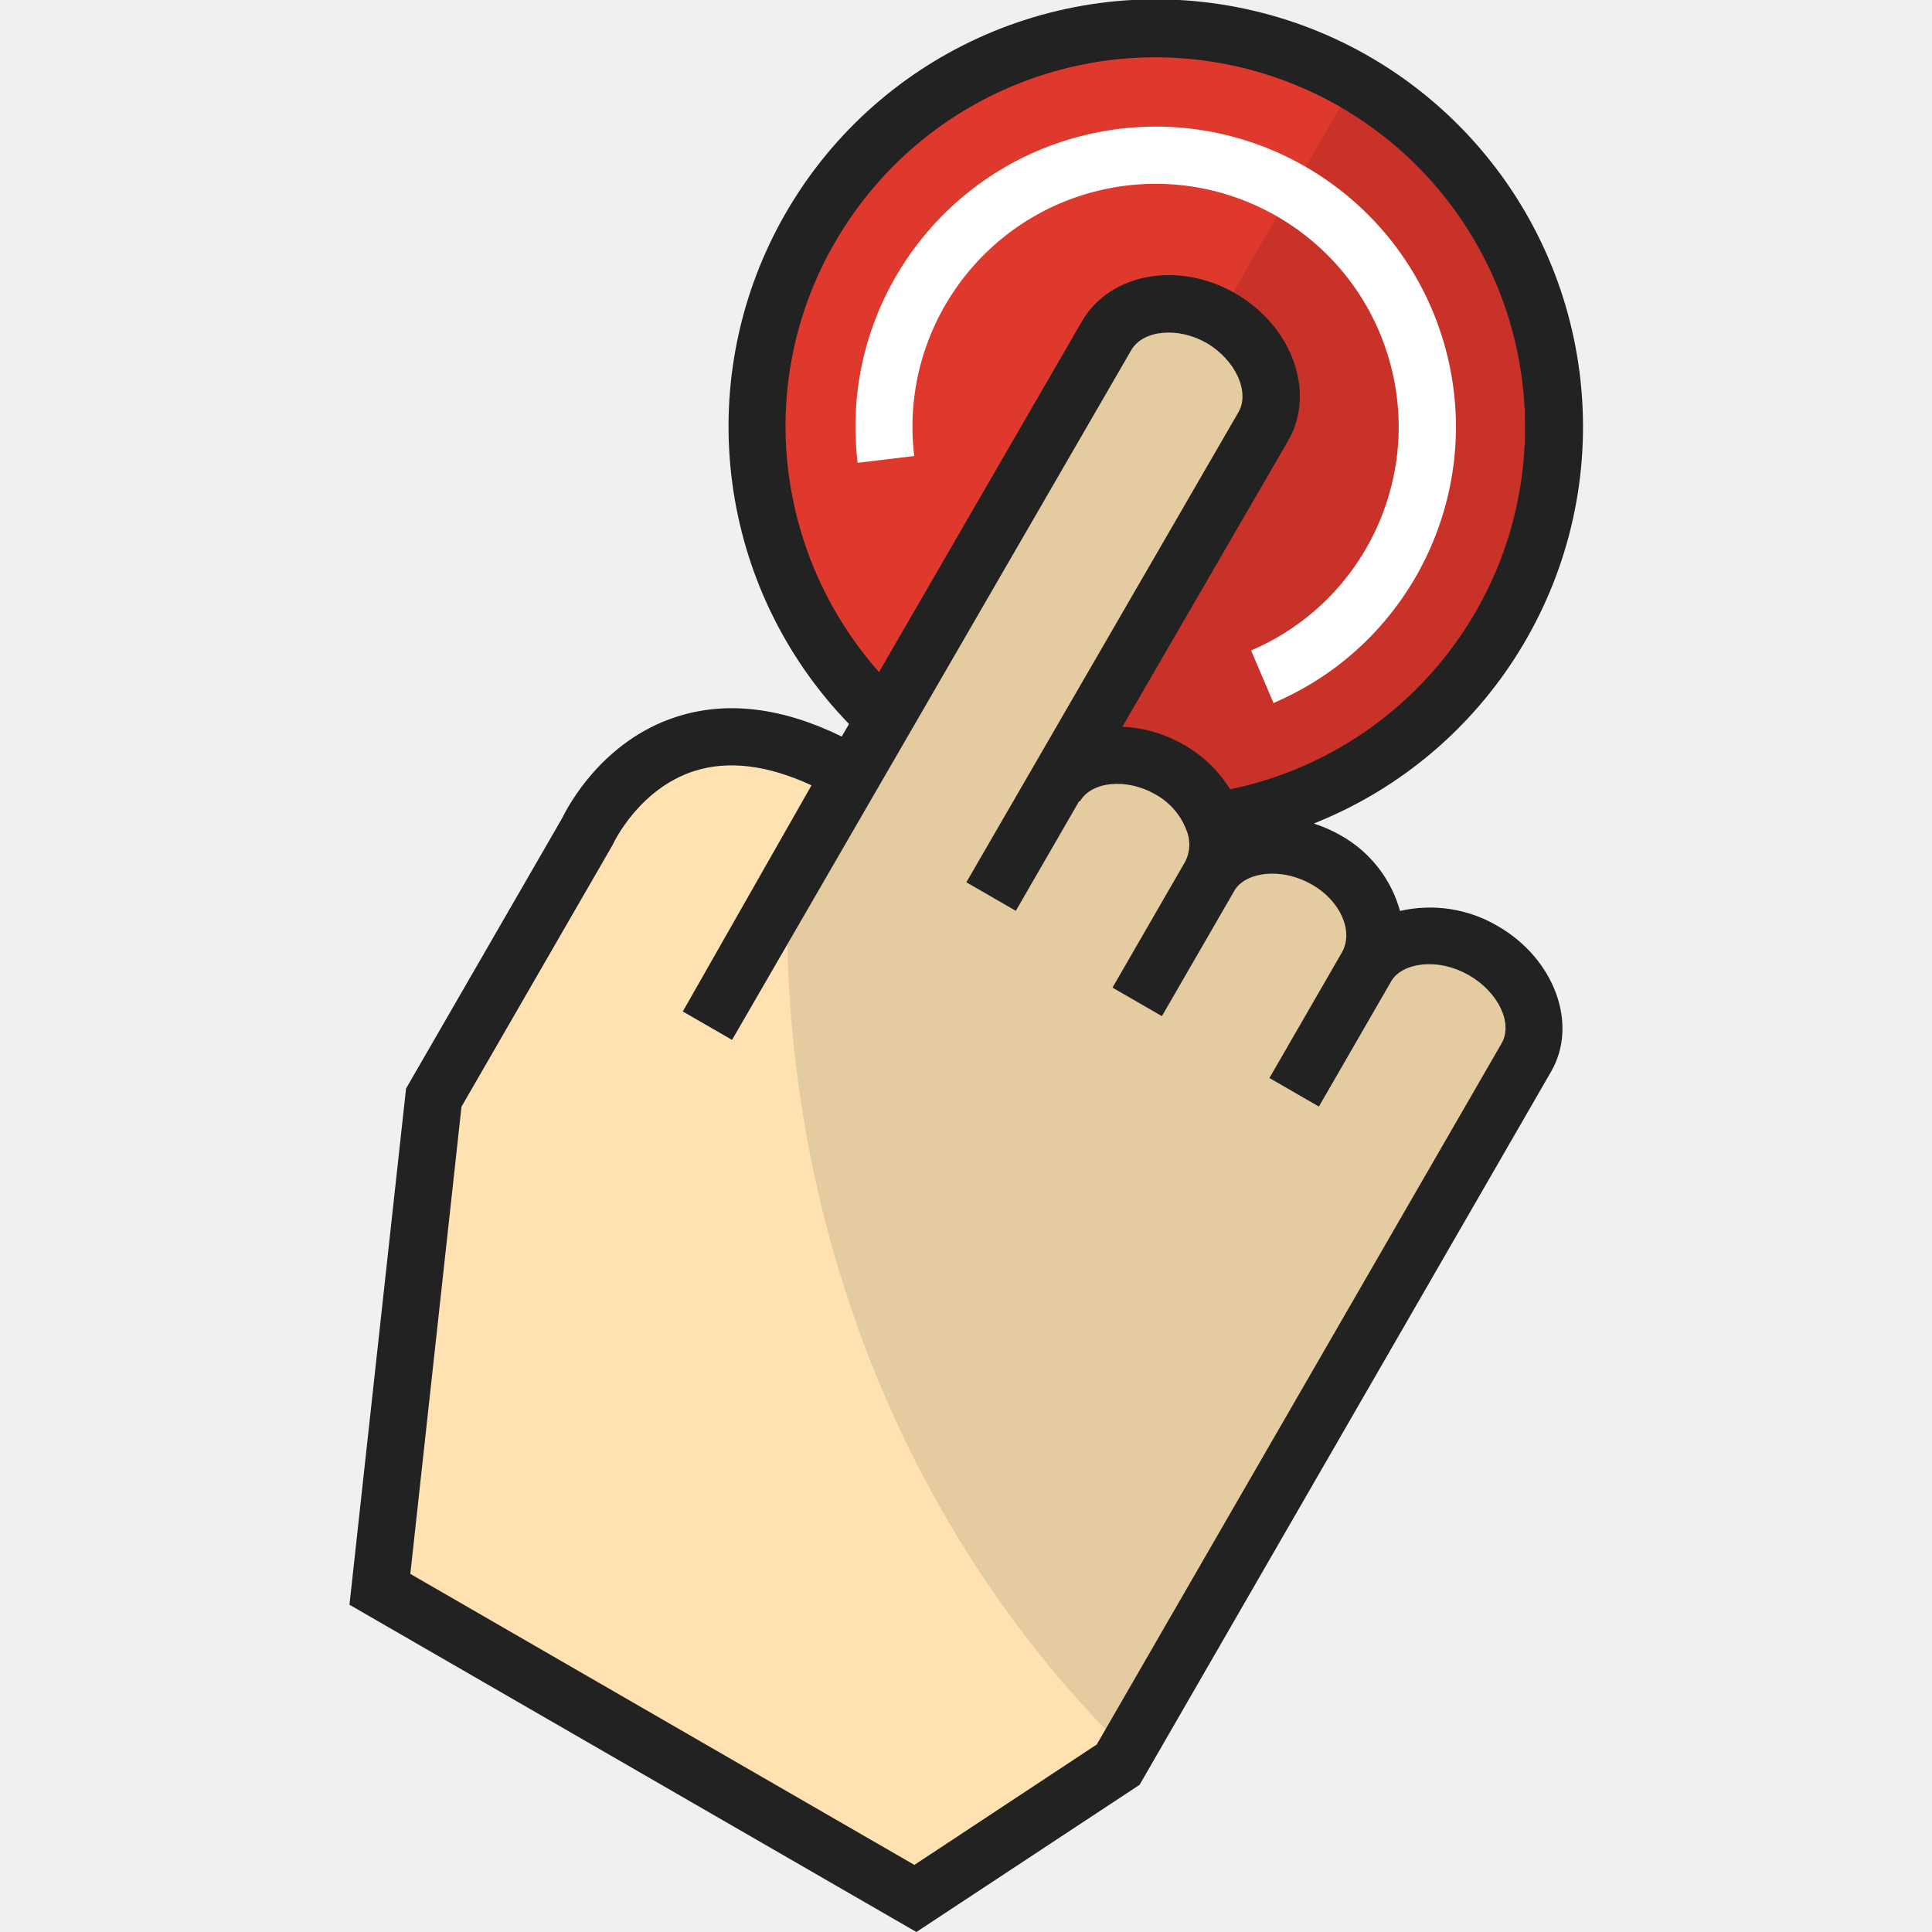
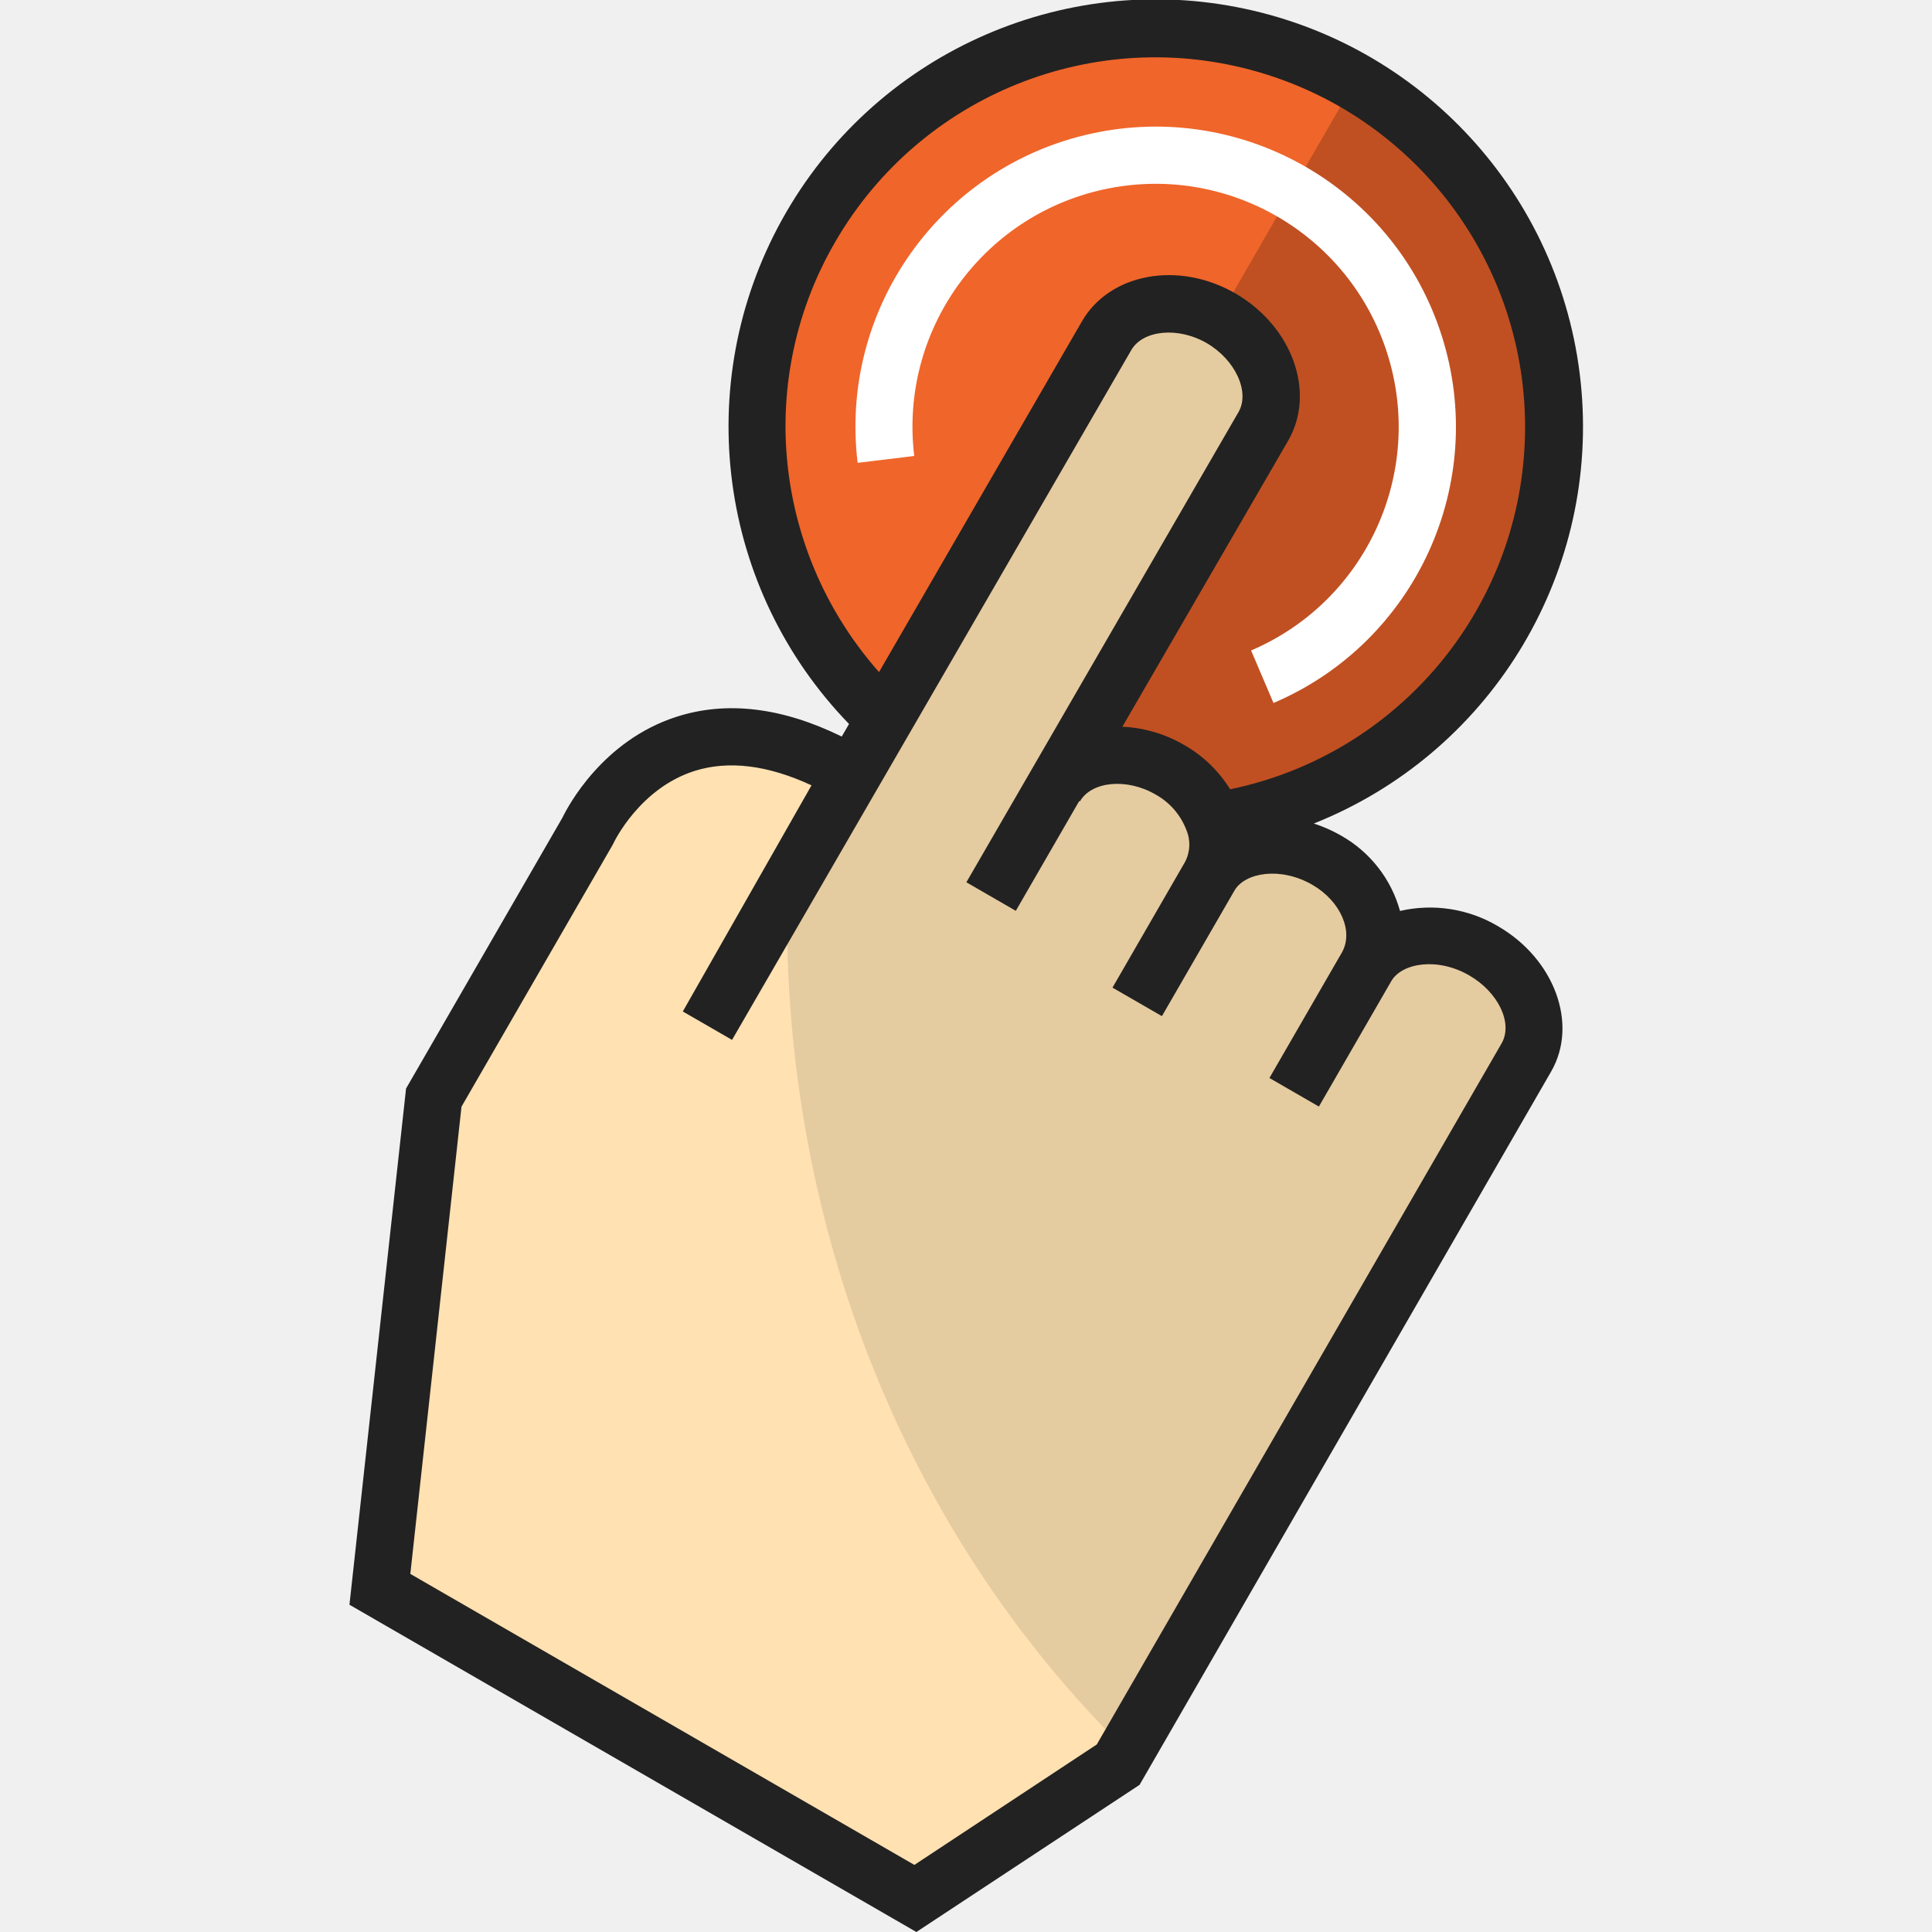
<svg xmlns="http://www.w3.org/2000/svg" viewBox="0 0 512 512">
  <g style="isolation:isolate">
-     <path d="M323.69,217.31l-2.19-.05A25.42,25.42,0,0,0,310,204c-11.48-6.62-25.2-4.35-30.39,4.63l-.16-.1L334.81,113c5.18-9,.29-22-11.19-28.63S298.43,80,293.24,89L234.56,190.45l-.5-.29a105.5,105.5,0,1,1,89.63,27.15Z" style="fill:#df382c" />
-     <path d="M323.69,217.31l-2.19-.05A25.42,25.42,0,0,0,310,204c-11.48-6.62-25.2-4.35-30.39,4.63l-.16-.1L334.81,113c5.18-9,.29-22-11.19-28.63S298.43,80,293.24,89L234.56,190.45l-.5-.29a105.5,105.5,0,1,1,89.63,27.15Z" style="fill:#999;opacity:0.25;mix-blend-mode:multiply" />
    <path d="M362.16,256.26c5.19-9,19.49-10.92,31-4.3s16.56,19.32,11.38,28.3L296.32,467.63l-53.74,35.48-141.9-81.93L115,290.87l40.8-70.66s19.84-44,69.72-15.16l-38,66.74,47.07-81.34L293.24,89c5.19-9,18.91-11.25,30.38-4.63S340,104,334.81,113l-55.36,95.5.16.1c5.19-9,18.91-11.25,30.39-4.63a25.42,25.42,0,0,1,11.5,13.29,17.39,17.39,0,0,1-.9,15c5.18-9,19.49-10.91,31-4.29S367.35,247.28,362.16,256.26Z" style="fill:#ffe1b2" />
    <path d="M362.16,256.26c5.19-9,19.49-10.92,31-4.3s16.56,19.32,11.38,28.3L296.32,467.63l-53.74,35.48-141.9-81.93L115,290.87l40.8-70.66s19.84-44,69.72-15.16l-38,66.74,47.07-81.34L293.24,89c5.19-9,18.91-11.25,30.38-4.63S340,104,334.81,113l-55.36,95.5.16.1c5.19-9,18.91-11.25,30.39-4.63a25.42,25.42,0,0,1,11.5,13.29,17.39,17.39,0,0,1-.9,15c5.18-9,19.49-10.91,31-4.29S367.35,247.28,362.16,256.26Z" style="fill:#999;opacity:0.25;mix-blend-mode:multiply" />
    <path d="M208.67,234.57l.54-1,16.26-28.56A82,82,0,0,0,212,198.83c-40-14.35-56.24,21.38-56.24,21.38L115,290.87,100.68,421.18l141.9,81.93,53.74-35.48,2.17-3.76C238.38,404.78,206.52,321.29,208.67,234.57Z" style="fill:#ffe1b2" />
-     <path d="M214.8,60.34a105.54,105.54,0,0,0,19.26,129.83l.5.28L293.24,89c5.1-8.82,18.43-11.12,29.77-4.91l36-62.4A105.53,105.53,0,0,0,214.8,60.34Z" style="fill:#df382c" />
+     <path d="M323.69,217.31l-2.19-.05A25.42,25.42,0,0,0,310,204c-11.48-6.62-25.2-4.35-30.39,4.63l-.16-.1L334.81,113c5.18-9,.29-22-11.19-28.63S298.43,80,293.24,89L234.56,190.45l-.5-.29a105.5,105.5,0,1,1,89.63,27.15Z" style="fill:#f0652a" />
+     <path d="M323.69,217.31l-2.19-.05A25.42,25.42,0,0,0,310,204c-11.48-6.62-25.2-4.35-30.39,4.63l-.16-.1L334.81,113c5.18-9,.29-22-11.19-28.63S298.43,80,293.24,89L234.56,190.45l-.5-.29a105.5,105.5,0,1,1,89.63,27.15Z" style="fill:#999;opacity:0.5;mix-blend-mode:multiply" />
+     <path d="M214.8,60.34a105.54,105.54,0,0,0,19.26,129.83l.5.28L293.24,89c5.1-8.82,18.43-11.12,29.77-4.91l36-62.4A105.53,105.53,0,0,0,214.8,60.34Z" style="fill:#f0652a" />
    <path d="M396.91,245.41a35.36,35.36,0,0,0-25.89-4,33,33,0,0,0-15.68-20,37.5,37.5,0,0,0-7.16-3.17A113.22,113.22,0,1,0,225,191.86l-1.93,3.33c-15.81-7.75-30.52-9.51-43.8-5.23-19.61,6.31-28.78,23.76-30.22,26.73l-41.44,71.78-15,136.8L242.85,512,302,473,411.05,284C418.33,271.44,412,254.11,396.91,245.41ZM209.36,128.08a97,97,0,0,1,12-64A98,98,0,1,1,326,209.17a34.09,34.09,0,0,0-12.2-11.75,35.69,35.69,0,0,0-16.36-4.83l43.94-75.81c7.38-12.78,1.12-30.26-13.95-39s-33.34-5.38-40.71,7.39l-53.77,92.94A98.67,98.67,0,0,1,209.36,128.08Zm81.3,334.22-48.34,31.92L108.74,417.1,122.3,293.28l40-69.28.33-.64c.07-.14,6.83-14.42,21.43-19.05,9-2.85,19.4-1.57,31,3.81l-34.11,59.93L194,275.58,299.8,92.78c3.1-5.36,12.46-6.23,20-1.85s11.51,12.92,8.42,18.27L256.1,233.81l13.1,7.57L286,212.29l.18.09c3.1-5.37,12.46-6.23,20-1.86a18.12,18.12,0,0,1,8.15,9.24l.06.17a9.89,9.89,0,0,1-.37,8.54l-19.2,33.26,13.1,7.56L327.15,236c2.74-4.75,12.15-6.42,20.63-1.52,7.52,4.34,11,12.4,7.83,17.95l-19.2,33.25,13.11,7.57L368.71,260c2.75-4.76,12.15-6.42,20.63-1.52,7.72,4.45,11.66,12.67,8.61,18L290.66,462.3Z" style="fill:#222" />
    <path d="M337.49,186.3l-5.94-13.92a64.42,64.42,0,1,0-89.27-51.54l-15,1.82A79.56,79.56,0,1,1,337.49,186.3Z" style="fill:#fff" />
  </g>
</svg>
